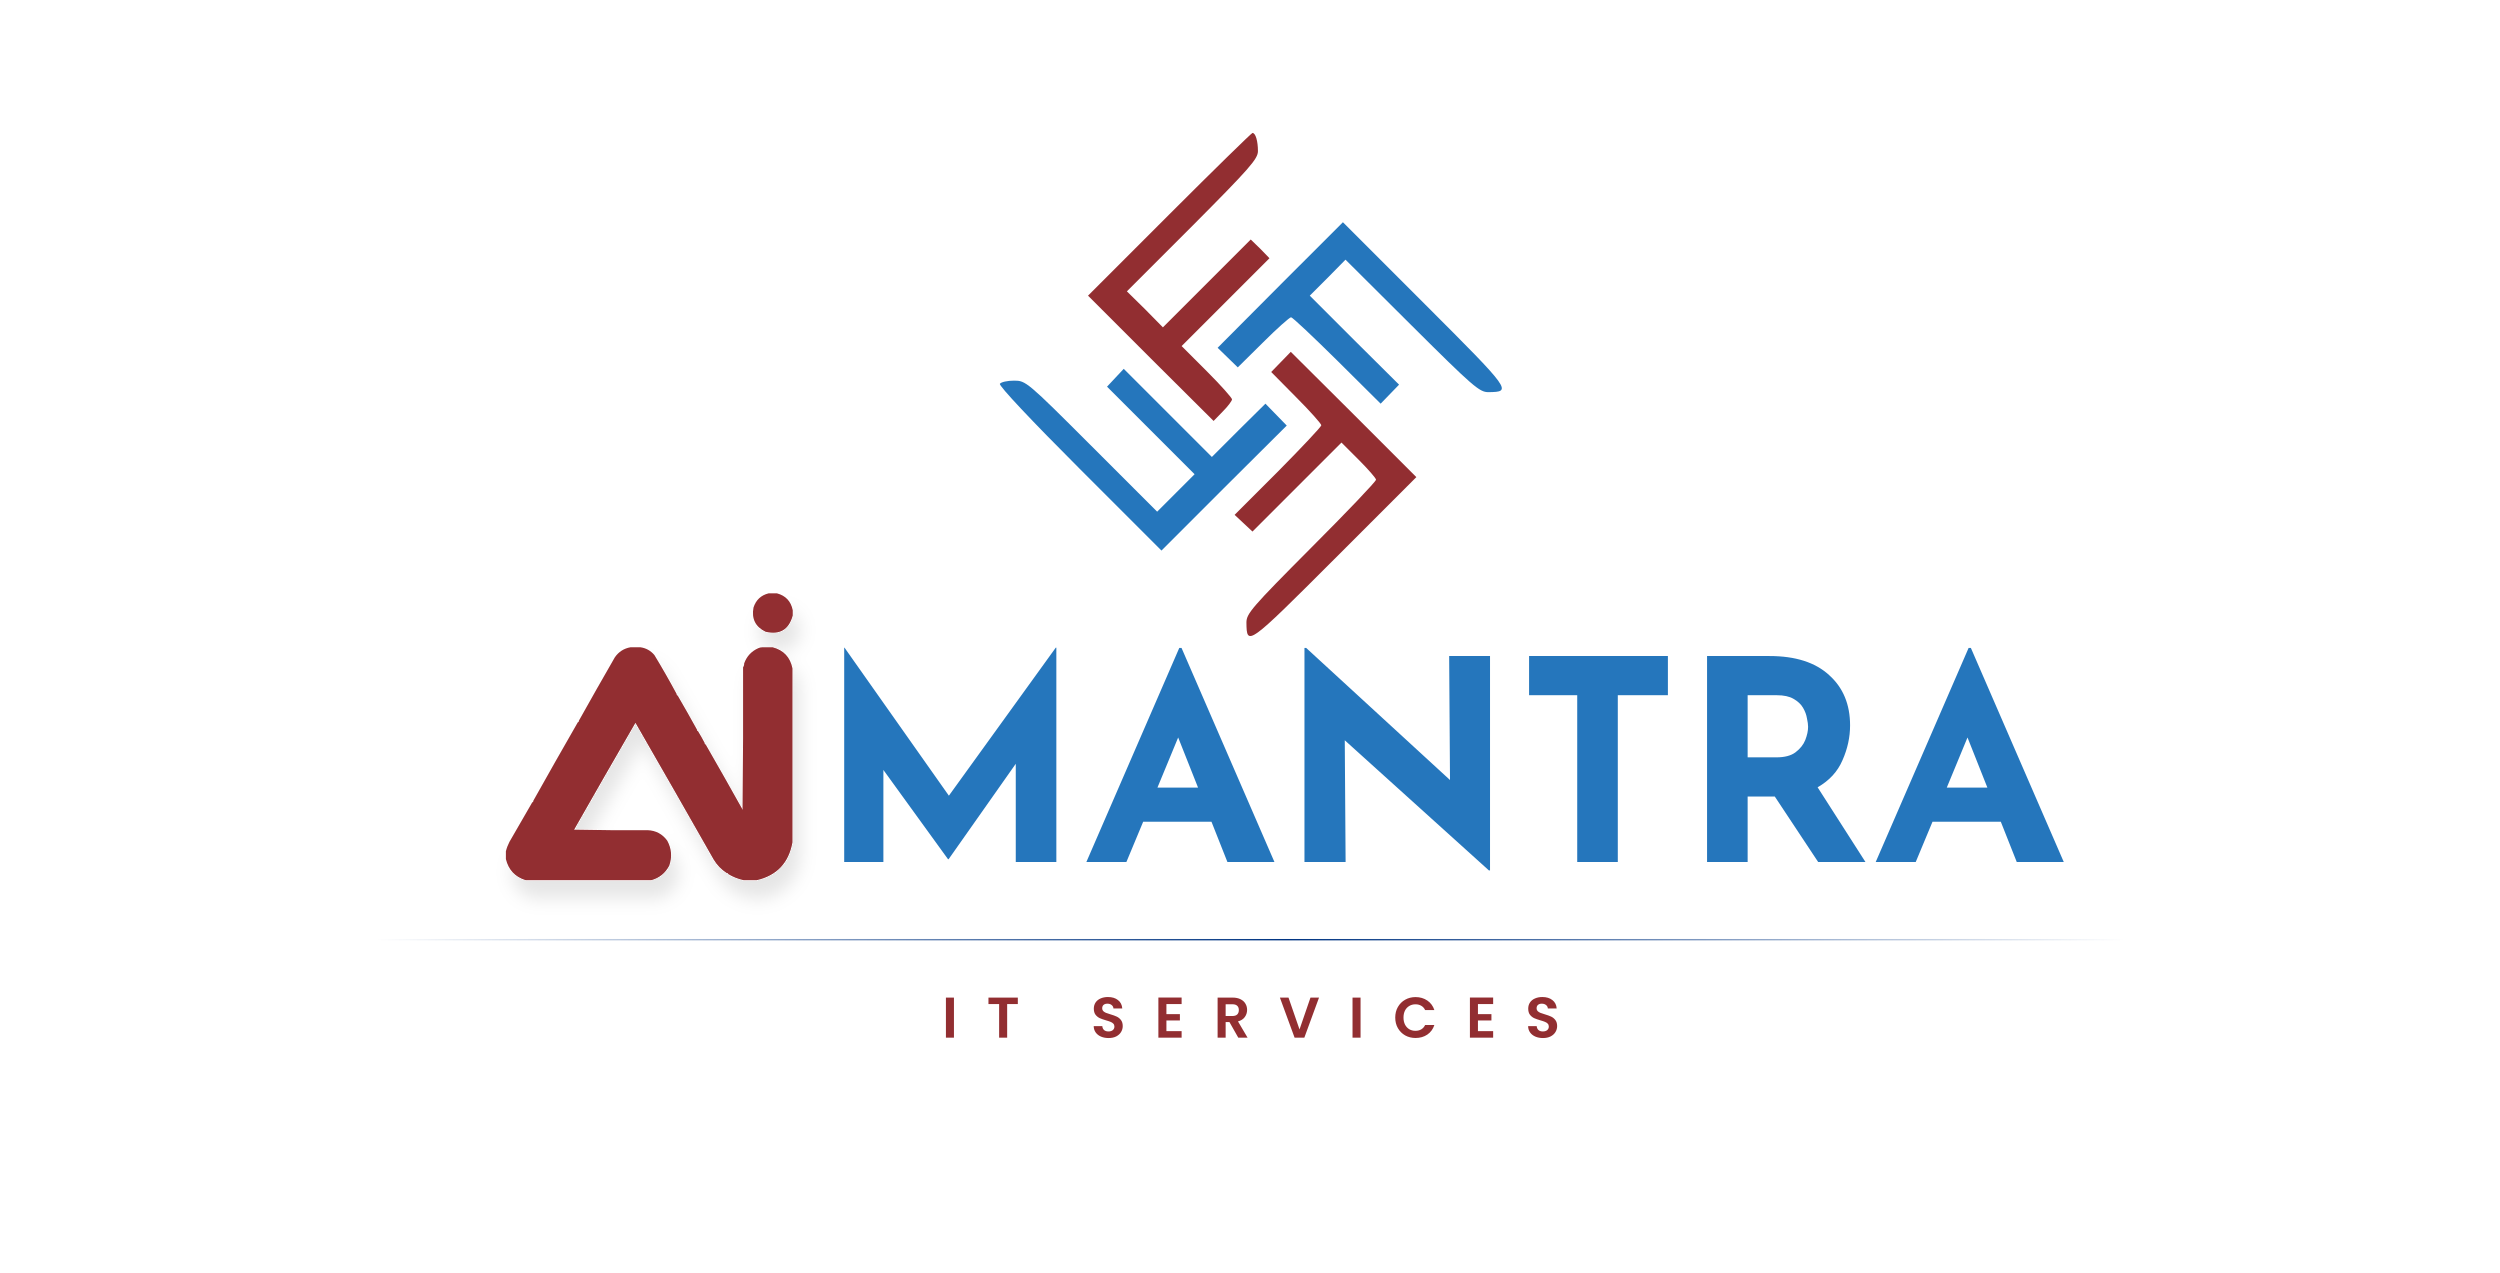
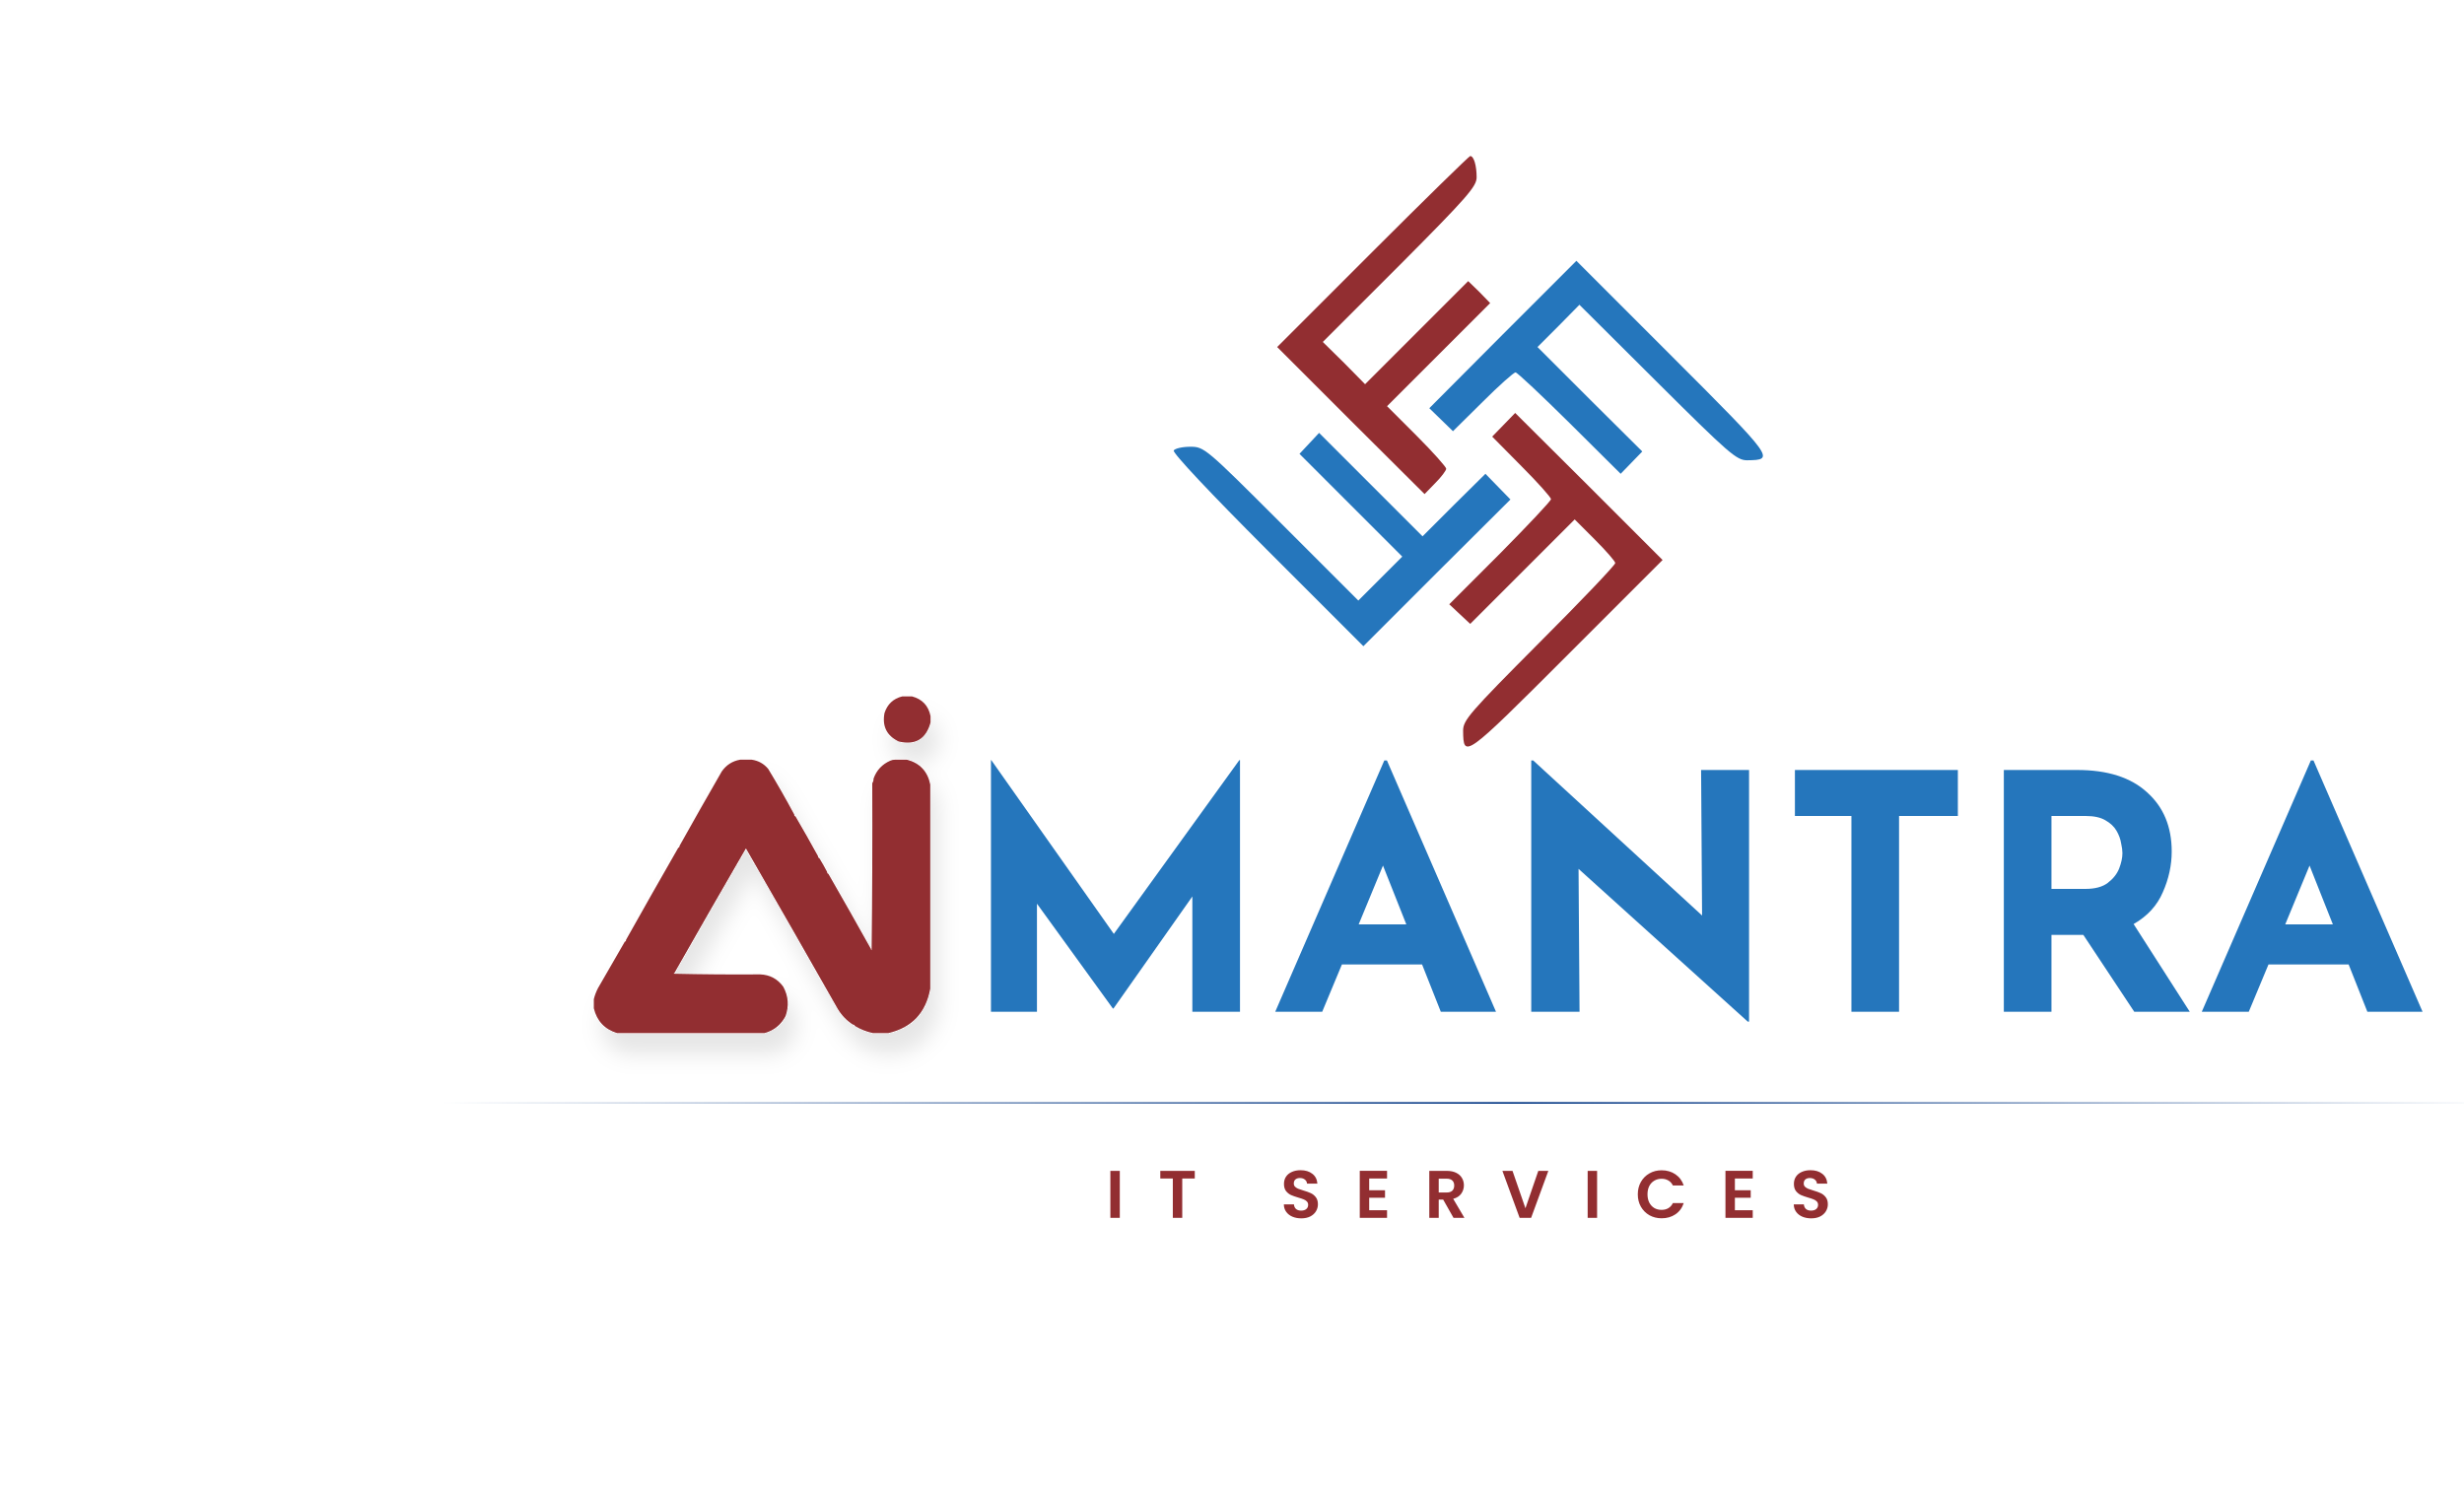
- <svg xmlns="http://www.w3.org/2000/svg" width="3573" height="1818" viewBox="0 0 3573 1818" fill="none">
-   <rect width="3573" height="1818" fill="none" />
+ <svg xmlns="http://www.w3.org/2000/svg" width="3000" height="1818" viewBox="0 0 3000 1818" fill="none">
+   <rect width="3000" height="1818" fill="none" />
  <line x1="537" y1="1343" x2="3037" y2="1343" stroke="url(#paint0_linear_843_822)" stroke-width="2" />
  <path d="M1363.39 1425.76V1483H1351.91V1425.76H1363.39ZM1454.68 1425.76V1435.03H1439.43V1483H1427.95V1435.03H1412.7V1425.76H1454.68ZM1584.36 1483.57C1580.37 1483.57 1576.76 1482.89 1573.53 1481.52C1570.36 1480.16 1567.85 1478.19 1565.99 1475.62C1564.13 1473.05 1563.17 1470.02 1563.12 1466.52H1575.42C1575.58 1468.87 1576.4 1470.73 1577.88 1472.09C1579.41 1473.46 1581.49 1474.14 1584.11 1474.14C1586.79 1474.14 1588.89 1473.52 1590.42 1472.26C1591.96 1470.95 1592.72 1469.25 1592.72 1467.17C1592.72 1465.48 1592.2 1464.09 1591.16 1462.99C1590.12 1461.9 1588.81 1461.05 1587.23 1460.45C1585.7 1459.79 1583.56 1459.08 1580.83 1458.32C1577.11 1457.22 1574.08 1456.16 1571.73 1455.12C1569.43 1454.03 1567.44 1452.41 1565.74 1450.28C1564.1 1448.1 1563.28 1445.2 1563.28 1441.59C1563.28 1438.2 1564.13 1435.25 1565.82 1432.73C1567.52 1430.22 1569.9 1428.31 1572.96 1426.99C1576.02 1425.63 1579.52 1424.94 1583.45 1424.94C1589.36 1424.94 1594.14 1426.39 1597.8 1429.29C1601.52 1432.13 1603.57 1436.12 1603.95 1441.26H1591.33C1591.22 1439.29 1590.37 1437.68 1588.78 1436.42C1587.25 1435.11 1585.2 1434.46 1582.63 1434.46C1580.39 1434.46 1578.59 1435.03 1577.22 1436.18C1575.91 1437.33 1575.25 1438.99 1575.25 1441.18C1575.25 1442.71 1575.75 1444 1576.73 1445.03C1577.77 1446.02 1579.03 1446.84 1580.5 1447.49C1582.03 1448.1 1584.17 1448.81 1586.9 1449.63C1590.62 1450.72 1593.65 1451.81 1596 1452.91C1598.35 1454 1600.37 1455.64 1602.07 1457.83C1603.76 1460.01 1604.61 1462.88 1604.61 1466.44C1604.61 1469.5 1603.82 1472.34 1602.23 1474.96C1600.65 1477.59 1598.32 1479.69 1595.26 1481.28C1592.2 1482.81 1588.57 1483.57 1584.36 1483.57ZM1667.04 1435.03V1449.38H1686.31V1458.48H1667.04V1473.65H1688.77V1483H1655.56V1425.68H1688.77V1435.03H1667.04ZM1769.73 1483L1757.1 1460.7H1751.69V1483H1740.21V1425.76H1761.69C1766.12 1425.76 1769.89 1426.56 1773.01 1428.14C1776.12 1429.67 1778.45 1431.78 1779.98 1434.46C1781.56 1437.08 1782.35 1440.03 1782.35 1443.31C1782.35 1447.08 1781.26 1450.5 1779.07 1453.56C1776.89 1456.57 1773.63 1458.65 1769.32 1459.79L1783.01 1483H1769.73ZM1751.69 1452.09H1761.28C1764.4 1452.09 1766.72 1451.35 1768.25 1449.87C1769.78 1448.34 1770.55 1446.24 1770.55 1443.56C1770.55 1440.93 1769.78 1438.91 1768.25 1437.49C1766.72 1436.01 1764.4 1435.28 1761.28 1435.28H1751.69V1452.09ZM1885.15 1425.76L1864.16 1483H1850.22L1829.23 1425.76H1841.53L1857.27 1471.27L1872.93 1425.76H1885.15ZM1944.51 1425.76V1483H1933.03V1425.76H1944.51ZM1994.07 1454.3C1994.07 1448.67 1995.33 1443.64 1997.84 1439.21C2000.41 1434.73 2003.88 1431.26 2008.25 1428.8C2012.68 1426.28 2017.63 1425.03 2023.1 1425.03C2029.49 1425.03 2035.1 1426.67 2039.91 1429.95C2044.72 1433.23 2048.08 1437.76 2049.99 1443.56H2036.79C2035.48 1440.82 2033.62 1438.77 2031.21 1437.41C2028.86 1436.04 2026.13 1435.36 2023.01 1435.36C2019.68 1435.36 2016.7 1436.15 2014.08 1437.74C2011.51 1439.27 2009.48 1441.45 2008.01 1444.3C2006.59 1447.14 2005.88 1450.47 2005.88 1454.3C2005.88 1458.07 2006.59 1461.41 2008.01 1464.3C2009.48 1467.15 2011.51 1469.36 2014.08 1470.95C2016.7 1472.48 2019.68 1473.24 2023.01 1473.24C2026.13 1473.24 2028.86 1472.56 2031.21 1471.19C2033.62 1469.77 2035.48 1467.69 2036.79 1464.96H2049.99C2048.08 1470.81 2044.72 1475.37 2039.91 1478.65C2035.15 1481.88 2029.55 1483.49 2023.1 1483.49C2017.63 1483.49 2012.68 1482.26 2008.25 1479.8C2003.88 1477.29 2000.41 1473.82 1997.84 1469.39C1995.33 1464.96 1994.07 1459.93 1994.07 1454.3ZM2112.28 1435.03V1449.38H2131.55V1458.48H2112.28V1473.65H2134.01V1483H2100.8V1425.68H2134.01V1435.03H2112.28ZM2205.2 1483.57C2201.21 1483.57 2197.6 1482.89 2194.38 1481.52C2191.21 1480.16 2188.69 1478.19 2186.83 1475.62C2184.98 1473.05 2184.02 1470.02 2183.96 1466.52H2196.26C2196.43 1468.87 2197.25 1470.73 2198.72 1472.09C2200.25 1473.46 2202.33 1474.14 2204.96 1474.14C2207.63 1474.14 2209.74 1473.52 2211.27 1472.26C2212.8 1470.95 2213.57 1469.25 2213.57 1467.17C2213.57 1465.48 2213.05 1464.09 2212.01 1462.99C2210.97 1461.9 2209.66 1461.05 2208.07 1460.45C2206.54 1459.79 2204.41 1459.08 2201.68 1458.32C2197.96 1457.22 2194.92 1456.16 2192.57 1455.12C2190.28 1454.03 2188.28 1452.41 2186.59 1450.28C2184.95 1448.1 2184.13 1445.2 2184.13 1441.59C2184.13 1438.2 2184.98 1435.25 2186.67 1432.73C2188.36 1430.22 2190.74 1428.31 2193.8 1426.99C2196.87 1425.63 2200.36 1424.94 2204.3 1424.94C2210.2 1424.94 2214.99 1426.39 2218.65 1429.29C2222.37 1432.13 2224.42 1436.12 2224.8 1441.26H2212.17C2212.06 1439.29 2211.22 1437.68 2209.63 1436.42C2208.1 1435.11 2206.05 1434.46 2203.48 1434.46C2201.24 1434.46 2199.43 1435.03 2198.07 1436.18C2196.76 1437.33 2196.1 1438.99 2196.1 1441.18C2196.1 1442.71 2196.59 1444 2197.58 1445.03C2198.61 1446.02 2199.87 1446.84 2201.35 1447.49C2202.88 1448.1 2205.01 1448.81 2207.74 1449.63C2211.46 1450.72 2214.5 1451.81 2216.85 1452.91C2219.2 1454 2221.22 1455.64 2222.91 1457.83C2224.61 1460.01 2225.46 1462.88 2225.46 1466.44C2225.46 1469.5 2224.66 1472.34 2223.08 1474.96C2221.49 1477.59 2219.17 1479.69 2216.11 1481.28C2213.05 1482.81 2209.41 1483.57 2205.2 1483.57Z" fill="#922E31" />
  <path d="M1206.53 1232V925.6H1206.93L1356.13 1137.2L1508.93 925.6H1509.73V1232H1451.73V1091.6L1355.73 1228H1354.93L1262.53 1100.4V1232H1206.53ZM1552.63 1232L1685.43 926H1688.63L1821.43 1232H1754.23L1731.43 1174.4H1633.83L1609.83 1232H1552.63ZM1654.23 1125.6H1712.23L1683.83 1054L1654.23 1125.6ZM2127.94 1244L1921.94 1058L1923.14 1232H1864.34V926H1866.74L2072.34 1114.8L2071.14 937.6H2129.54V1244H2127.94ZM2185.36 937.6H2383.76V993.6H2312.16V1232H2254.16V993.6H2185.36V937.6ZM2528.93 937.6C2566 937.6 2594.4 946.667 2614.13 964.8C2634.13 982.667 2644.13 1006.67 2644.13 1036.8C2644.13 1053.6 2640.53 1070.13 2633.33 1086.4C2626.4 1102.67 2614.53 1115.6 2597.73 1125.2L2666.13 1232H2598.53L2536.53 1138.4H2497.73V1232H2439.73V937.6H2528.93ZM2538.93 1082.4C2550.67 1082.4 2559.73 1080 2566.13 1075.2C2572.8 1070.13 2577.47 1064.27 2580.13 1057.6C2582.8 1050.67 2584.13 1044.4 2584.13 1038.8C2584.13 1035.6 2583.6 1031.6 2582.53 1026.8C2581.73 1021.73 2579.87 1016.67 2576.93 1011.6C2574 1006.53 2569.47 1002.27 2563.33 998.8C2557.47 995.333 2549.47 993.6 2539.33 993.6H2497.73V1082.4H2538.93ZM2680.75 1232L2813.55 926H2816.75L2949.55 1232H2882.35L2859.55 1174.4H2761.95L2737.95 1232H2680.75ZM2782.35 1125.6H2840.35L2811.95 1054L2782.35 1125.6Z" fill="#2576BC" />
  <g filter="url(#filter0_d_843_822)">
    <path fill-rule="evenodd" clip-rule="evenodd" d="M901.13 925.072C905.838 925.072 910.547 925.072 915.255 925.072C923.315 926.215 929.985 929.922 935.265 936.196C946.372 954.456 956.966 972.995 967.046 991.816C966.989 993.03 967.512 993.824 968.615 994.2C977.966 1010.22 987.121 1026.38 996.08 1042.67C996.023 1043.88 996.547 1044.68 997.65 1045.05C1000.98 1050.48 1004.12 1056.04 1007.07 1061.74C1007.01 1062.95 1007.53 1063.75 1008.64 1064.12C1026.11 1094.47 1043.37 1124.93 1060.43 1155.5C1060.32 1156.19 1060.59 1156.72 1061.21 1157.09C1062 1089.55 1062.26 1022.01 1062 954.471C1062 954.207 1062 953.942 1062 953.677C1063.11 952.076 1063.64 950.222 1063.57 948.115C1067.22 937.921 1074.02 930.637 1083.97 926.264C1085.73 925.488 1087.56 925.091 1089.46 925.072C1094.43 925.072 1099.4 925.072 1104.37 925.072C1120 929.245 1129.42 939.31 1132.62 955.266C1132.62 1038.17 1132.62 1121.07 1132.62 1203.97C1127.29 1233.31 1110.29 1251.32 1081.61 1258C1075.34 1258 1069.06 1258 1062.78 1258C1054.99 1256.34 1047.67 1253.43 1040.81 1249.26C1040.44 1248.14 1039.65 1247.61 1038.45 1247.67C1030.87 1242.77 1024.72 1236.41 1020.01 1228.6C982.949 1163.34 945.675 1098.19 908.192 1033.13C878.951 1083.61 849.916 1134.2 821.089 1184.9C820.663 1184.95 820.402 1185.21 820.305 1185.69C855.351 1186.49 890.401 1186.75 925.456 1186.49C937.332 1186.94 946.749 1191.97 953.706 1201.58C959.886 1213.03 960.802 1224.95 956.452 1237.34C950.824 1247.95 942.323 1254.83 930.949 1258C871.05 1258 811.149 1258 751.25 1258C736.174 1253.33 726.757 1243.26 723 1227.8C723 1224.1 723 1220.39 723 1216.68C724.133 1212.06 725.833 1207.56 728.101 1203.17C738.965 1184.35 749.82 1165.54 760.666 1146.76C761.77 1146.38 762.293 1145.59 762.236 1144.37C783.215 1106.92 804.402 1069.58 825.798 1032.34C826.901 1031.96 827.424 1031.17 827.367 1029.96C844.283 999.676 861.416 969.483 878.766 939.375C884.297 931.478 891.752 926.711 901.13 925.072Z" fill="#922E31" />
    <path fill-rule="evenodd" clip-rule="evenodd" d="M1098.52 848C1102.49 848 1106.46 848 1110.43 848C1122.92 851.33 1130.44 859.371 1133 872.121C1133 874.66 1133 877.199 1133 879.739C1127.49 899.991 1114.54 907.714 1094.13 902.908C1079.64 895.885 1073.9 884.353 1076.89 868.313C1080.41 857.452 1087.62 850.681 1098.52 848Z" fill="#922E31" />
  </g>
  <path d="M1671.07 306.491L1554.99 422.571L1644.73 512.306L1734.46 601.629L1747.64 588.045C1755.04 580.636 1760.81 572.815 1760.81 570.757C1760.81 568.699 1744.75 550.587 1725 530.829L1688.77 494.606L1751.75 431.626L1814.32 369.059L1801.15 355.475L1787.56 342.303L1725 404.871L1662.02 467.85L1636.5 441.917L1610.56 416.396L1704.41 322.545C1786.33 240.219 1797.85 227.047 1797.85 215.933C1797.85 201.938 1794.56 190.001 1790.03 190.001C1788.8 190.001 1735.29 242.277 1671.07 306.491Z" fill="#922E31" />
  <path d="M1829.55 407.339L1740.23 497.074L1754.64 511.07L1769.04 525.065L1805.27 489.253C1825.02 469.495 1843.14 453.442 1845.19 453.442C1847.25 453.442 1876.89 481.432 1911.05 515.186L1973.21 576.93L1986.38 563.346L1999.55 549.763L1935.75 486.372L1871.95 422.57L1897.47 397.049L1922.99 371.116L2018.08 465.791C2105.34 552.644 2114.4 560.465 2127.16 560.465C2161.32 560.053 2160.5 558.819 2036.6 434.918L1919.29 317.604L1829.55 407.339Z" fill="#2576BC" />
  <path d="M1830.79 517.247L1816.79 531.654L1852.6 567.877C1872.36 587.636 1888.41 605.747 1888.41 607.805C1888.41 609.863 1860.42 639.501 1826.67 673.666L1764.51 735.822L1777.27 747.759L1790.04 759.696L1853.43 696.305L1917.23 632.503L1941.93 657.201C1955.51 670.784 1966.62 683.545 1966.62 685.603C1966.62 688.073 1925.05 731.705 1874.01 782.747C1788.8 868.366 1781.39 877.01 1781.39 889.771C1781.8 923.936 1783.04 923.113 1906.94 799.213L2024.25 681.898L1934.52 592.163L1844.78 502.84L1830.79 517.247Z" fill="#922E31" />
  <path d="M1594.1 539.882L1582.17 552.643L1644.74 615.21L1707.3 677.778L1680.55 704.534L1653.79 731.29L1559.94 637.438C1467.74 545.234 1466.09 543.999 1449.21 543.999C1439.74 543.999 1430.69 546.057 1429.04 548.527C1427.4 551.408 1474.32 601.215 1543.06 669.957L1659.97 786.859L1749.29 697.536L1839.02 608.213L1823.79 592.571L1808.56 576.929L1770.28 614.799L1732 653.08L1669.02 590.101L1606.04 527.122L1594.1 539.882Z" fill="#2576BC" />
  <defs>
    <filter id="filter0_d_843_822" x="708" y="848" width="460" height="459.999" filterUnits="userSpaceOnUse" color-interpolation-filters="sRGB">
      <feFlood flood-opacity="0" result="BackgroundImageFix" />
      <feColorMatrix in="SourceAlpha" type="matrix" values="0 0 0 0 0 0 0 0 0 0 0 0 0 0 0 0 0 0 127 0" result="hardAlpha" />
      <feOffset dx="10" dy="25" />
      <feGaussianBlur stdDeviation="12.5" />
      <feComposite in2="hardAlpha" operator="out" />
      <feColorMatrix type="matrix" values="0 0 0 0 0 0 0 0 0 0 0 0 0 0 0 0 0 0 0.1 0" />
      <feBlend mode="normal" in2="BackgroundImageFix" result="effect1_dropShadow_843_822" />
      <feBlend mode="normal" in="SourceGraphic" in2="effect1_dropShadow_843_822" result="shape" />
    </filter>
    <linearGradient id="paint0_linear_843_822" x1="537" y1="1344" x2="3037" y2="1344" gradientUnits="userSpaceOnUse">
      <stop stop-color="#003482" stop-opacity="0" />
      <stop offset="0.521" stop-color="#003482" />
      <stop offset="1" stop-color="#003482" stop-opacity="0" />
    </linearGradient>
  </defs>
</svg>
